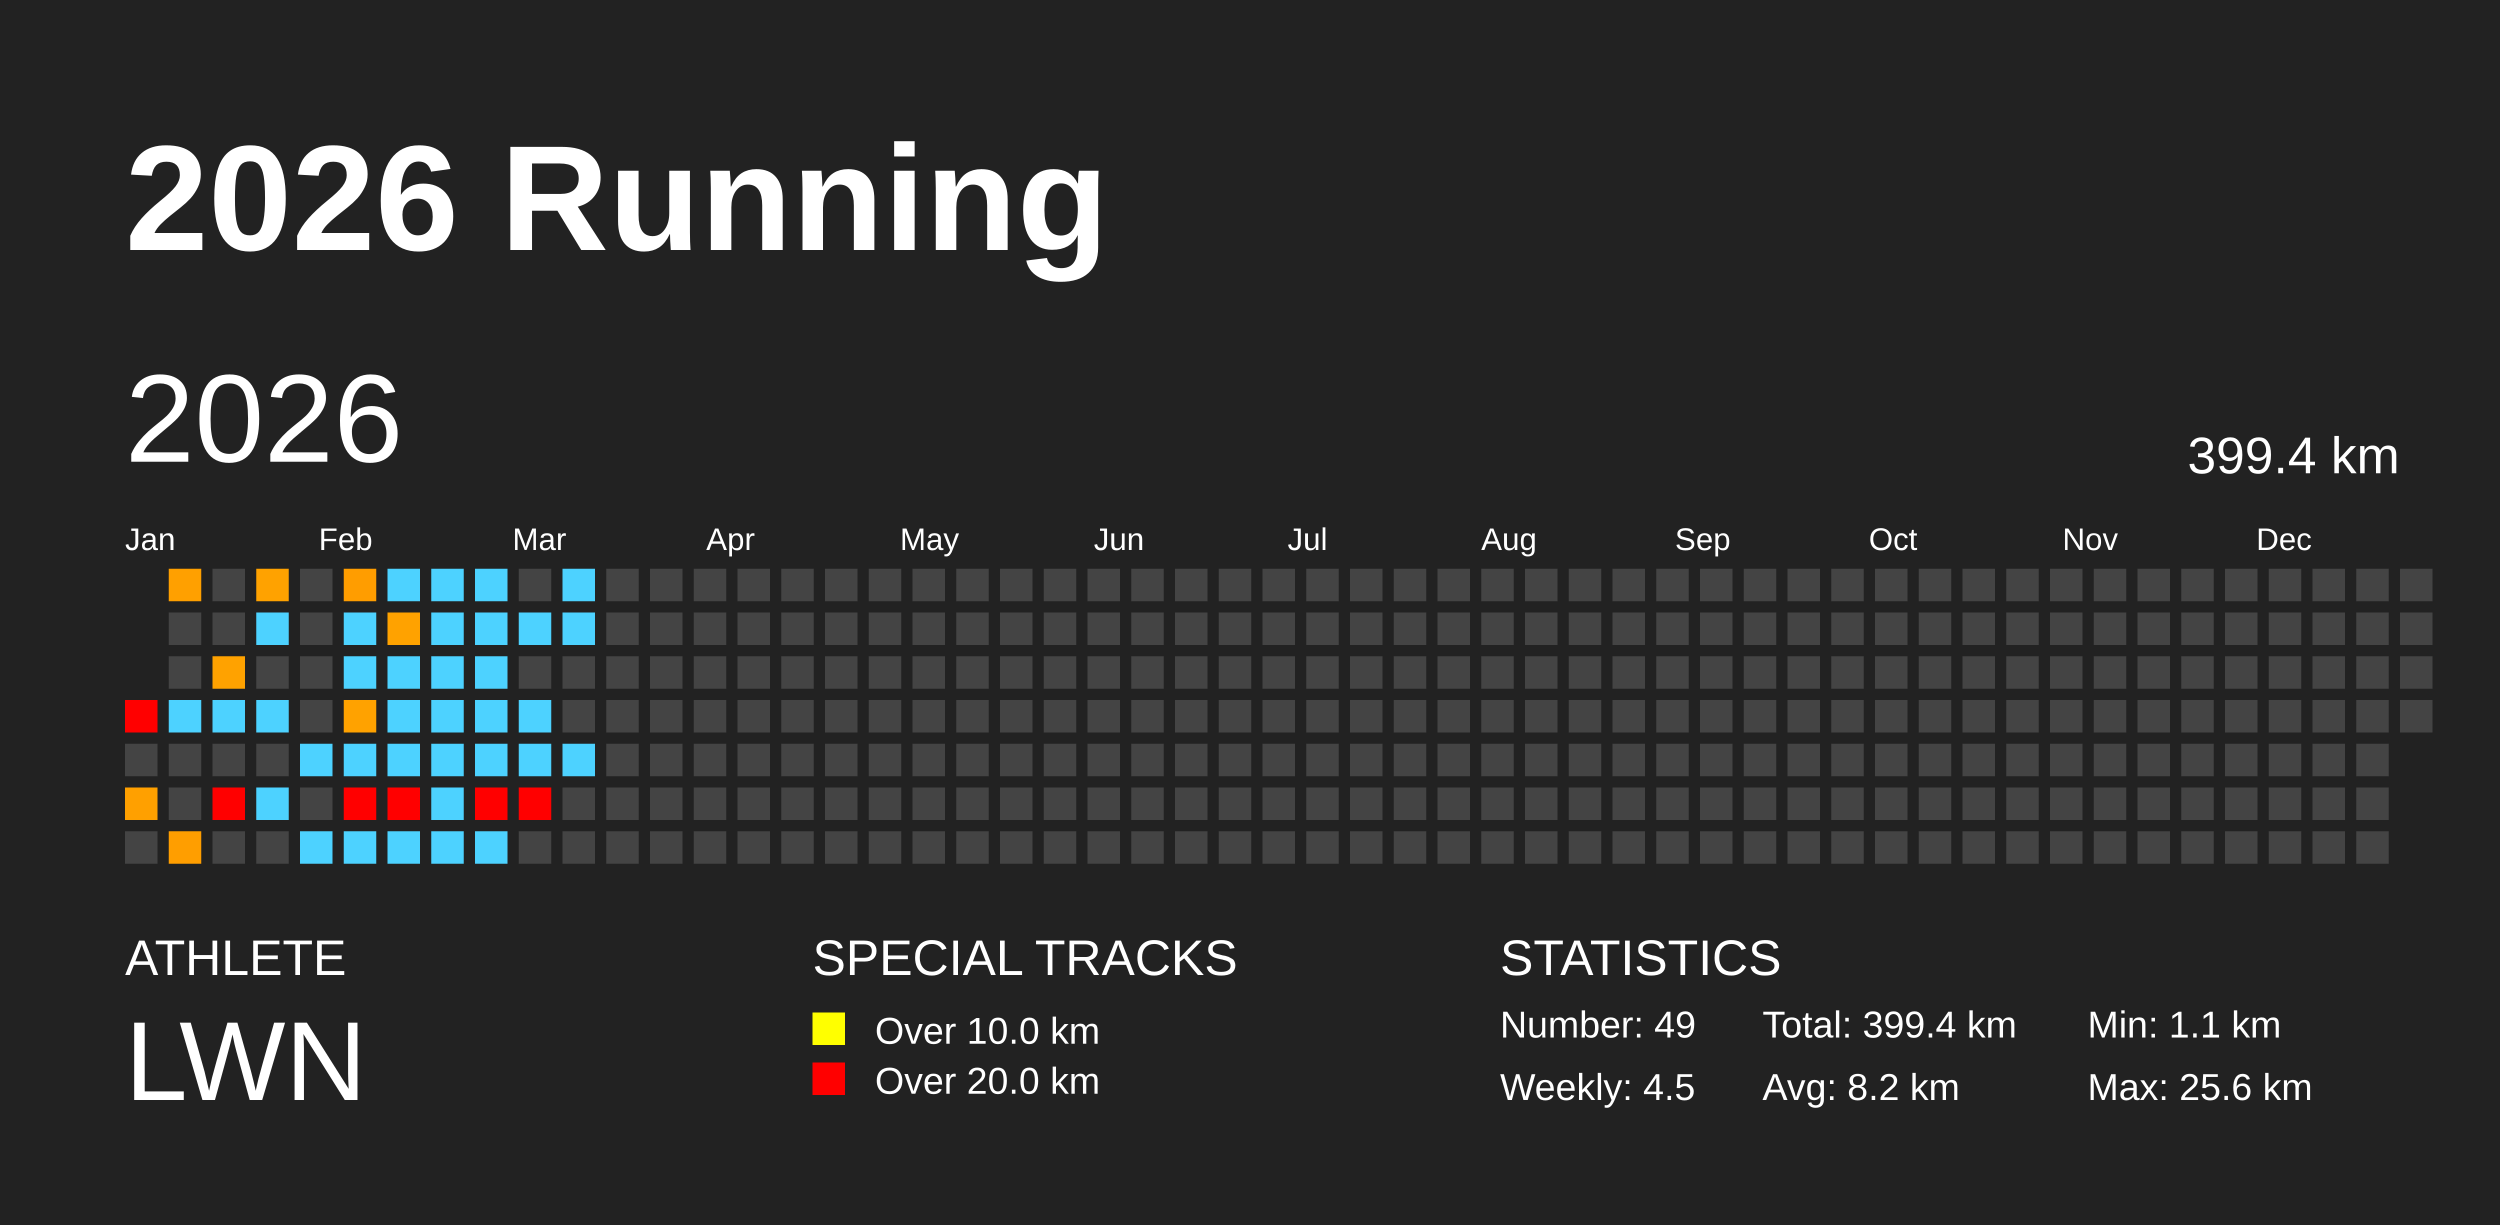
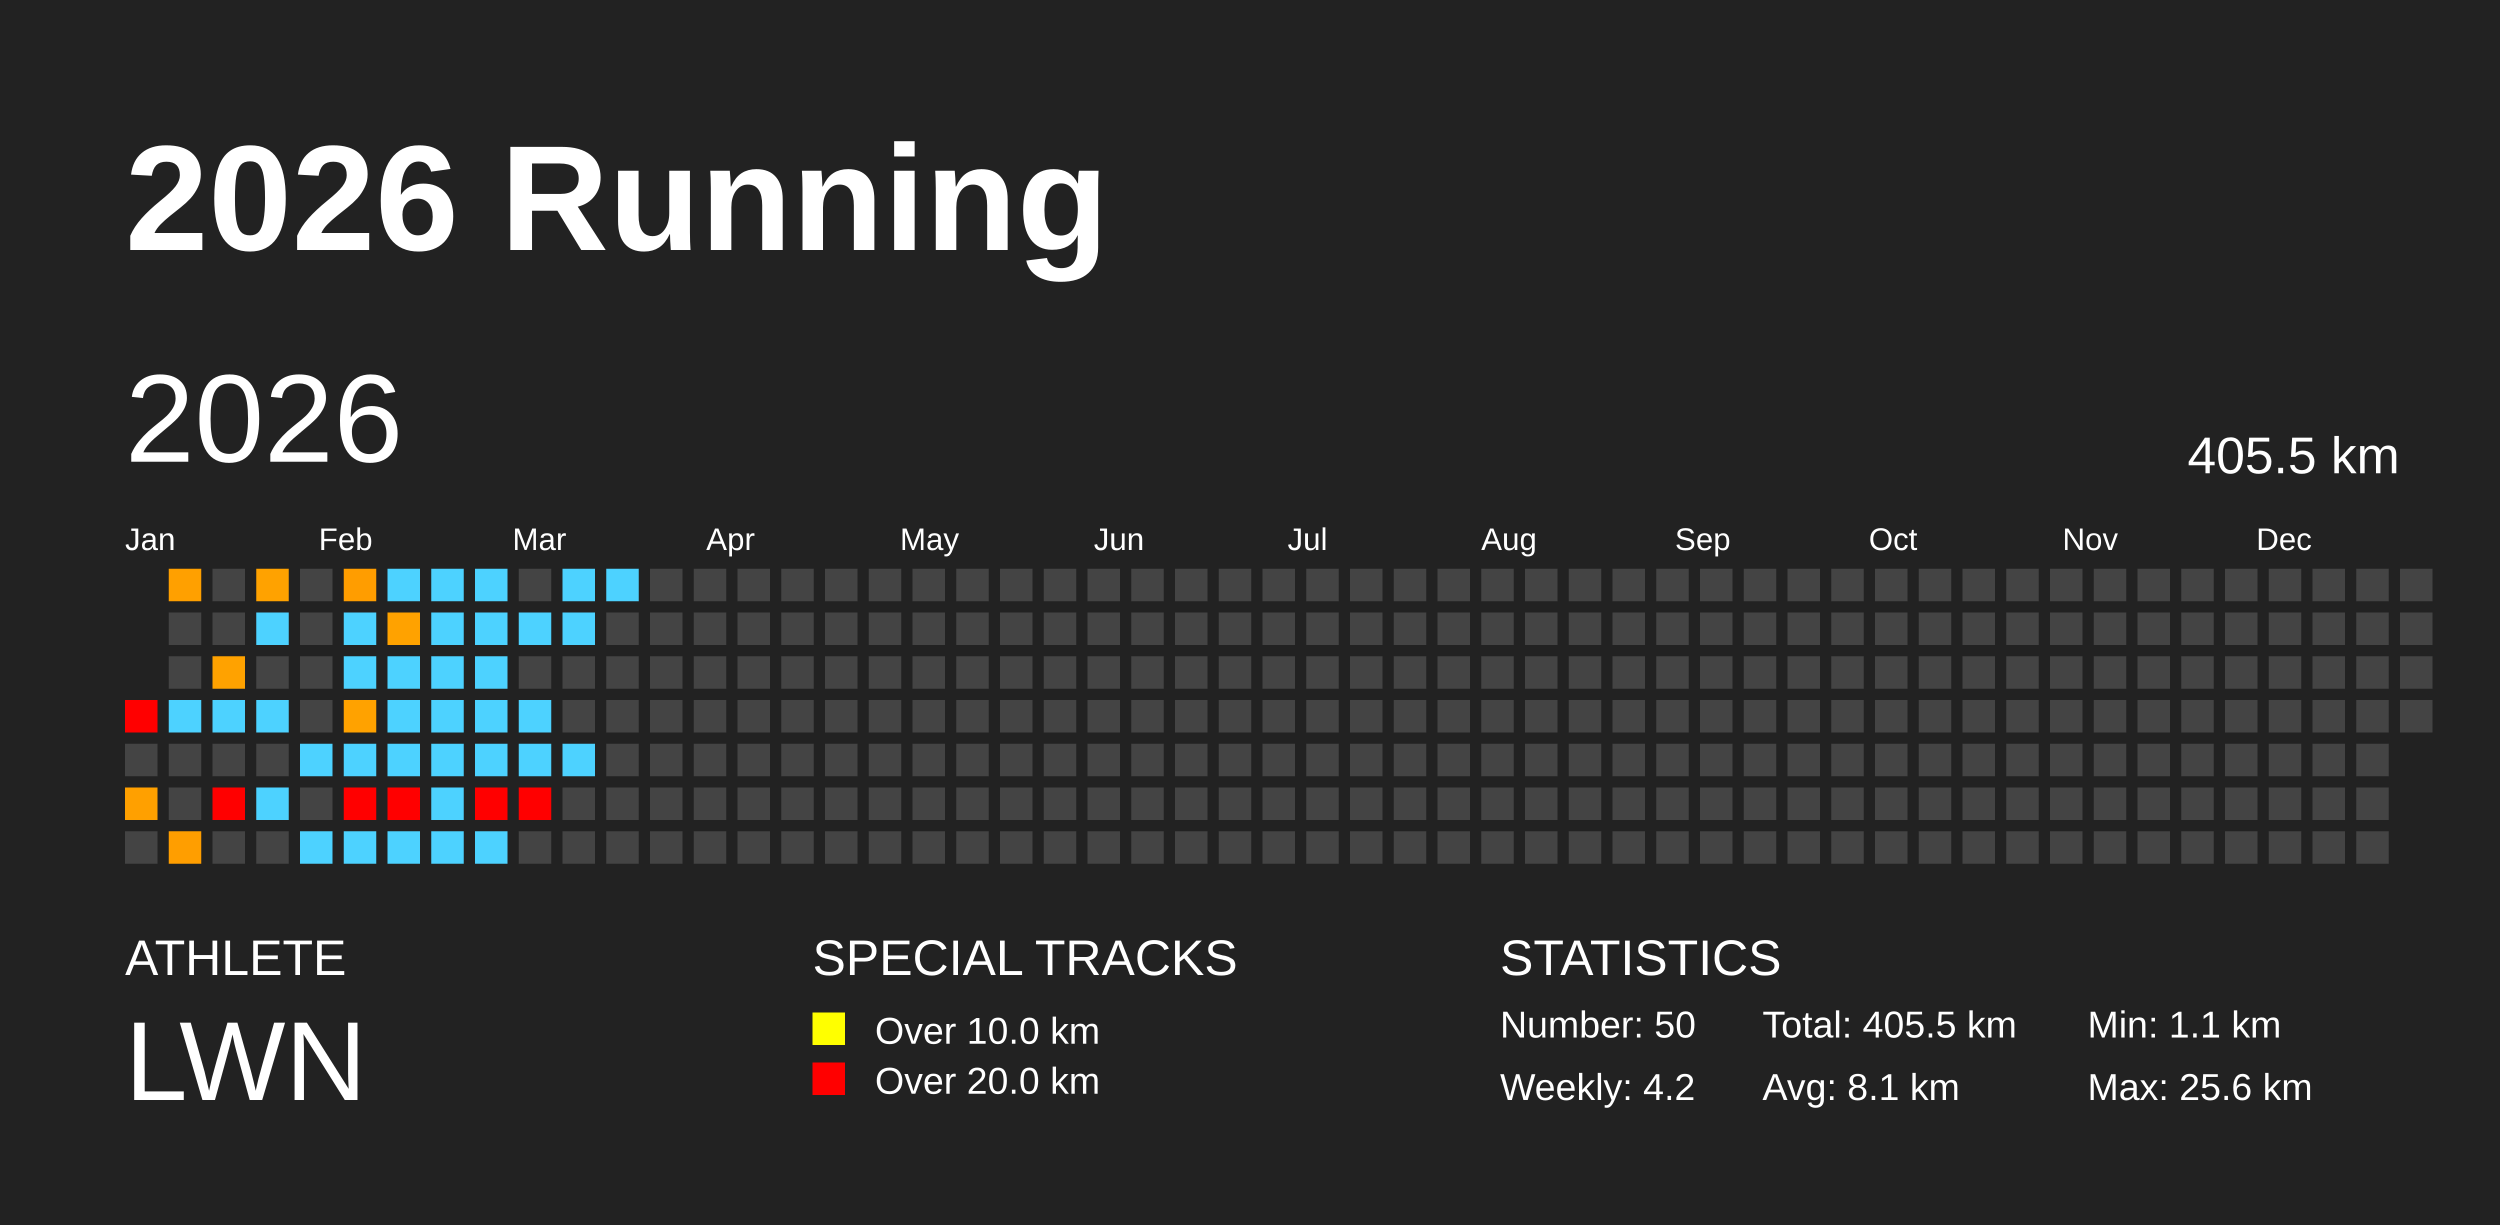
<svg xmlns="http://www.w3.org/2000/svg" baseProfile="full" height="98mm" version="1.1" viewBox="0,0,200,98" width="200mm">
  <defs />
  <rect fill="#222222" height="98" width="200" x="0" y="0" />
  <text fill="#FFFFFF" style="font-size:12px; font-family:Arial; font-weight:bold;" x="10" y="20">2026 Running</text>
  <text fill="#FFFFFF" style="font-size:4px; font-family:Arial" x="10" y="78">ATHLETE</text>
  <text fill="#FFFFFF" style="font-size:9px; font-family:Arial" x="10" y="88">LWN</text>
  <text fill="#FFFFFF" style="font-size:4px; font-family:Arial" x="65" y="78">SPECIAL TRACKS</text>
  <rect fill="yellow" height="2.6" width="2.6" x="65" y="81" />
  <text fill="#FFFFFF" style="font-size:3px; font-family:Arial" x="70" y="83.5">Over 10.0 km</text>
  <rect fill="red" height="2.6" width="2.6" x="65" y="85" />
  <text fill="#FFFFFF" style="font-size:3px; font-family:Arial" x="70" y="87.5">Over 20.0 km</text>
  <text fill="#FFFFFF" style="font-size:4px; font-family:Arial" x="120" y="78">STATISTICS</text>
-   <text fill="#FFFFFF" style="font-size:3px; font-family:Arial" x="120" y="83">Number: 49</text>
-   <text fill="#FFFFFF" style="font-size:3px; font-family:Arial" x="120" y="88">Weekly: 4.5</text>
-   <text fill="#FFFFFF" style="font-size:3px; font-family:Arial" x="141" y="83">Total: 399.4 km</text>
-   <text fill="#FFFFFF" style="font-size:3px; font-family:Arial" x="141" y="88">Avg: 8.2 km</text>
+   <text fill="#FFFFFF" style="font-size:3px; font-family:Arial" x="120" y="83">Number: 50</text>
+   <text fill="#FFFFFF" style="font-size:3px; font-family:Arial" x="120" y="88">Weekly: 4.2</text>
+   <text fill="#FFFFFF" style="font-size:3px; font-family:Arial" x="141" y="83">Total: 405.5 km</text>
+   <text fill="#FFFFFF" style="font-size:3px; font-family:Arial" x="141" y="88">Avg: 8.1 km</text>
  <text fill="#FFFFFF" style="font-size:3px; font-family:Arial" x="167" y="83">Min: 1.1 km</text>
  <text fill="#FFFFFF" style="font-size:3px; font-family:Arial" x="167" y="88">Max: 25.6 km</text>
  <text dominant-baseline="hanging" fill="#FFFFFF" style="font-size:10.0px; font-family:Arial;" x="10" y="30">2026</text>
-   <text dominant-baseline="hanging" fill="#FFFFFF" style="font-size:4.125px; font-family:Arial;" x="175" y="35">399.4 km</text>
+   <text dominant-baseline="hanging" fill="#FFFFFF" style="font-size:4.125px; font-family:Arial;" x="175" y="35">405.5 km</text>
  <text fill="#FFFFFF" style="font-size:2.5px; font-family:Arial" x="10.0" y="44">Jan</text>
  <text fill="#FFFFFF" style="font-size:2.5px; font-family:Arial" x="25.5" y="44">Feb</text>
  <text fill="#FFFFFF" style="font-size:2.5px; font-family:Arial" x="41.0" y="44">Mar</text>
  <text fill="#FFFFFF" style="font-size:2.5px; font-family:Arial" x="56.5" y="44">Apr</text>
  <text fill="#FFFFFF" style="font-size:2.5px; font-family:Arial" x="72.0" y="44">May</text>
  <text fill="#FFFFFF" style="font-size:2.5px; font-family:Arial" x="87.5" y="44">Jun</text>
  <text fill="#FFFFFF" style="font-size:2.5px; font-family:Arial" x="103.0" y="44">Jul</text>
  <text fill="#FFFFFF" style="font-size:2.5px; font-family:Arial" x="118.5" y="44">Aug</text>
  <text fill="#FFFFFF" style="font-size:2.5px; font-family:Arial" x="134.0" y="44">Sep</text>
  <text fill="#FFFFFF" style="font-size:2.5px; font-family:Arial" x="149.5" y="44">Oct</text>
  <text fill="#FFFFFF" style="font-size:2.5px; font-family:Arial" x="165.0" y="44">Nov</text>
  <text fill="#FFFFFF" style="font-size:2.5px; font-family:Arial" x="180.5" y="44">Dec</text>
  <rect fill="red" height="2.6" width="2.6" x="10.0" y="56.0" />
  <rect fill="#444444" height="2.6" width="2.6" x="10.0" y="59.5" />
  <rect fill="#ffa000" height="2.6" width="2.6" x="10.0" y="63.0" />
  <rect fill="#444444" height="2.6" width="2.6" x="10.0" y="66.5" />
  <rect fill="#ffa000" height="2.6" width="2.6" x="13.5" y="45.5" />
  <rect fill="#444444" height="2.6" width="2.6" x="13.5" y="49.0" />
  <rect fill="#444444" height="2.6" width="2.6" x="13.5" y="52.5" />
  <rect fill="#4dd2ff" height="2.6" width="2.6" x="13.5" y="56.0" />
  <rect fill="#444444" height="2.6" width="2.6" x="13.5" y="59.5" />
  <rect fill="#444444" height="2.6" width="2.6" x="13.5" y="63.0" />
  <rect fill="#ff9e00" height="2.6" width="2.6" x="13.5" y="66.5" />
  <rect fill="#444444" height="2.6" width="2.6" x="17.0" y="45.5" />
  <rect fill="#444444" height="2.6" width="2.6" x="17.0" y="49.0" />
  <rect fill="#ffa200" height="2.6" width="2.6" x="17.0" y="52.5" />
  <rect fill="#4dd2ff" height="2.6" width="2.6" x="17.0" y="56.0" />
  <rect fill="#444444" height="2.6" width="2.6" x="17.0" y="59.5" />
  <rect fill="red" height="2.6" width="2.6" x="17.0" y="63.0" />
  <rect fill="#444444" height="2.6" width="2.6" x="17.0" y="66.5" />
  <rect fill="#ffa200" height="2.6" width="2.6" x="20.5" y="45.5" />
  <rect fill="#4dd2ff" height="2.6" width="2.6" x="20.5" y="49.0" />
  <rect fill="#444444" height="2.6" width="2.6" x="20.5" y="52.5" />
  <rect fill="#4dd2ff" height="2.6" width="2.6" x="20.5" y="56.0" />
  <rect fill="#444444" height="2.6" width="2.6" x="20.5" y="59.5" />
  <rect fill="#4dd2ff" height="2.6" width="2.6" x="20.5" y="63.0" />
  <rect fill="#444444" height="2.6" width="2.6" x="20.5" y="66.5" />
  <rect fill="#444444" height="2.6" width="2.6" x="24.0" y="45.5" />
  <rect fill="#444444" height="2.6" width="2.6" x="24.0" y="49.0" />
  <rect fill="#444444" height="2.6" width="2.6" x="24.0" y="52.5" />
  <rect fill="#444444" height="2.6" width="2.6" x="24.0" y="56.0" />
  <rect fill="#4dd2ff" height="2.6" width="2.6" x="24.0" y="59.5" />
  <rect fill="#444444" height="2.6" width="2.6" x="24.0" y="63.0" />
  <rect fill="#4dd2ff" height="2.6" width="2.6" x="24.0" y="66.5" />
  <rect fill="#ff9d00" height="2.6" width="2.6" x="27.5" y="45.5" />
  <rect fill="#4dd2ff" height="2.6" width="2.6" x="27.5" y="49.0" />
  <rect fill="#4dd2ff" height="2.6" width="2.6" x="27.5" y="52.5" />
  <rect fill="#ffa200" height="2.6" width="2.6" x="27.5" y="56.0" />
  <rect fill="#4dd2ff" height="2.6" width="2.6" x="27.5" y="59.5" />
  <rect fill="red" height="2.6" width="2.6" x="27.5" y="63.0" />
  <rect fill="#4dd2ff" height="2.6" width="2.6" x="27.5" y="66.5" />
  <rect fill="#4dd2ff" height="2.6" width="2.6" x="31.0" y="45.5" />
  <rect fill="#ffa200" height="2.6" width="2.6" x="31.0" y="49.0" />
  <rect fill="#4dd2ff" height="2.6" width="2.6" x="31.0" y="52.5" />
  <rect fill="#4dd2ff" height="2.6" width="2.6" x="31.0" y="56.0" />
  <rect fill="#4dd2ff" height="2.6" width="2.6" x="31.0" y="59.5" />
  <rect fill="red" height="2.6" width="2.6" x="31.0" y="63.0" />
  <rect fill="#4dd2ff" height="2.6" width="2.6" x="31.0" y="66.5" />
  <rect fill="#4dd2ff" height="2.6" width="2.6" x="34.5" y="45.5" />
  <rect fill="#4dd2ff" height="2.6" width="2.6" x="34.5" y="49.0" />
  <rect fill="#4dd2ff" height="2.6" width="2.6" x="34.5" y="52.5" />
  <rect fill="#4dd2ff" height="2.6" width="2.6" x="34.5" y="56.0" />
  <rect fill="#4dd2ff" height="2.6" width="2.6" x="34.5" y="59.5" />
  <rect fill="#4dd2ff" height="2.6" width="2.6" x="34.5" y="63.0" />
  <rect fill="#4dd2ff" height="2.6" width="2.6" x="34.5" y="66.5" />
  <rect fill="#4dd2ff" height="2.6" width="2.6" x="38.0" y="45.5" />
  <rect fill="#4dd2ff" height="2.6" width="2.6" x="38.0" y="49.0" />
  <rect fill="#4dd2ff" height="2.6" width="2.6" x="38.0" y="52.5" />
  <rect fill="#4dd2ff" height="2.6" width="2.6" x="38.0" y="56.0" />
  <rect fill="#4dd2ff" height="2.6" width="2.6" x="38.0" y="59.5" />
  <rect fill="red" height="2.6" width="2.6" x="38.0" y="63.0" />
  <rect fill="#4dd2ff" height="2.6" width="2.6" x="38.0" y="66.5" />
  <rect fill="#444444" height="2.6" width="2.6" x="41.5" y="45.5" />
  <rect fill="#4dd2ff" height="2.6" width="2.6" x="41.5" y="49.0" />
  <rect fill="#444444" height="2.6" width="2.6" x="41.5" y="52.5" />
  <rect fill="#4dd2ff" height="2.6" width="2.6" x="41.5" y="56.0" />
  <rect fill="#4dd2ff" height="2.6" width="2.6" x="41.5" y="59.5" />
  <rect fill="red" height="2.6" width="2.6" x="41.5" y="63.0" />
  <rect fill="#444444" height="2.6" width="2.6" x="41.5" y="66.5" />
  <rect fill="#4dd2ff" height="2.6" width="2.6" x="45.0" y="45.5" />
  <rect fill="#4dd2ff" height="2.6" width="2.6" x="45.0" y="49.0" />
  <rect fill="#444444" height="2.6" width="2.6" x="45.0" y="52.5" />
  <rect fill="#444444" height="2.6" width="2.6" x="45.0" y="56.0" />
  <rect fill="#4dd2ff" height="2.6" width="2.6" x="45.0" y="59.5" />
  <rect fill="#444444" height="2.6" width="2.6" x="45.0" y="63.0" />
  <rect fill="#444444" height="2.6" width="2.6" x="45.0" y="66.5" />
-   <rect fill="#444444" height="2.6" width="2.6" x="48.5" y="45.5" />
+   <rect fill="#4dd2ff" height="2.6" width="2.6" x="48.5" y="45.5" />
  <rect fill="#444444" height="2.6" width="2.6" x="48.5" y="49.0" />
  <rect fill="#444444" height="2.6" width="2.6" x="48.5" y="52.5" />
  <rect fill="#444444" height="2.6" width="2.6" x="48.5" y="56.0" />
  <rect fill="#444444" height="2.6" width="2.6" x="48.5" y="59.5" />
  <rect fill="#444444" height="2.6" width="2.6" x="48.5" y="63.0" />
  <rect fill="#444444" height="2.6" width="2.6" x="48.5" y="66.5" />
  <rect fill="#444444" height="2.6" width="2.6" x="52.0" y="45.5" />
  <rect fill="#444444" height="2.6" width="2.6" x="52.0" y="49.0" />
  <rect fill="#444444" height="2.6" width="2.6" x="52.0" y="52.5" />
  <rect fill="#444444" height="2.6" width="2.6" x="52.0" y="56.0" />
  <rect fill="#444444" height="2.6" width="2.6" x="52.0" y="59.5" />
  <rect fill="#444444" height="2.6" width="2.6" x="52.0" y="63.0" />
  <rect fill="#444444" height="2.6" width="2.6" x="52.0" y="66.5" />
  <rect fill="#444444" height="2.6" width="2.6" x="55.5" y="45.5" />
  <rect fill="#444444" height="2.6" width="2.6" x="55.5" y="49.0" />
  <rect fill="#444444" height="2.6" width="2.6" x="55.5" y="52.5" />
  <rect fill="#444444" height="2.6" width="2.6" x="55.5" y="56.0" />
  <rect fill="#444444" height="2.6" width="2.6" x="55.5" y="59.5" />
  <rect fill="#444444" height="2.6" width="2.6" x="55.5" y="63.0" />
  <rect fill="#444444" height="2.6" width="2.6" x="55.5" y="66.5" />
  <rect fill="#444444" height="2.6" width="2.6" x="59.0" y="45.5" />
  <rect fill="#444444" height="2.6" width="2.6" x="59.0" y="49.0" />
  <rect fill="#444444" height="2.6" width="2.6" x="59.0" y="52.5" />
  <rect fill="#444444" height="2.6" width="2.6" x="59.0" y="56.0" />
  <rect fill="#444444" height="2.6" width="2.6" x="59.0" y="59.5" />
  <rect fill="#444444" height="2.6" width="2.6" x="59.0" y="63.0" />
  <rect fill="#444444" height="2.6" width="2.6" x="59.0" y="66.5" />
  <rect fill="#444444" height="2.6" width="2.6" x="62.5" y="45.5" />
  <rect fill="#444444" height="2.6" width="2.6" x="62.5" y="49.0" />
  <rect fill="#444444" height="2.6" width="2.6" x="62.5" y="52.5" />
  <rect fill="#444444" height="2.6" width="2.6" x="62.5" y="56.0" />
  <rect fill="#444444" height="2.6" width="2.6" x="62.5" y="59.5" />
  <rect fill="#444444" height="2.6" width="2.6" x="62.5" y="63.0" />
  <rect fill="#444444" height="2.6" width="2.6" x="62.5" y="66.5" />
  <rect fill="#444444" height="2.6" width="2.6" x="66.0" y="45.5" />
  <rect fill="#444444" height="2.6" width="2.6" x="66.0" y="49.0" />
  <rect fill="#444444" height="2.6" width="2.6" x="66.0" y="52.5" />
  <rect fill="#444444" height="2.6" width="2.6" x="66.0" y="56.0" />
  <rect fill="#444444" height="2.6" width="2.6" x="66.0" y="59.5" />
  <rect fill="#444444" height="2.6" width="2.6" x="66.0" y="63.0" />
  <rect fill="#444444" height="2.6" width="2.6" x="66.0" y="66.5" />
  <rect fill="#444444" height="2.6" width="2.6" x="69.5" y="45.5" />
  <rect fill="#444444" height="2.6" width="2.6" x="69.5" y="49.0" />
  <rect fill="#444444" height="2.6" width="2.6" x="69.5" y="52.5" />
  <rect fill="#444444" height="2.6" width="2.6" x="69.5" y="56.0" />
  <rect fill="#444444" height="2.6" width="2.6" x="69.5" y="59.5" />
  <rect fill="#444444" height="2.6" width="2.6" x="69.5" y="63.0" />
  <rect fill="#444444" height="2.6" width="2.6" x="69.5" y="66.5" />
  <rect fill="#444444" height="2.6" width="2.6" x="73.0" y="45.5" />
  <rect fill="#444444" height="2.6" width="2.6" x="73.0" y="49.0" />
  <rect fill="#444444" height="2.6" width="2.6" x="73.0" y="52.5" />
  <rect fill="#444444" height="2.6" width="2.6" x="73.0" y="56.0" />
  <rect fill="#444444" height="2.6" width="2.6" x="73.0" y="59.5" />
  <rect fill="#444444" height="2.6" width="2.6" x="73.0" y="63.0" />
  <rect fill="#444444" height="2.6" width="2.6" x="73.0" y="66.5" />
  <rect fill="#444444" height="2.6" width="2.6" x="76.5" y="45.5" />
  <rect fill="#444444" height="2.6" width="2.6" x="76.5" y="49.0" />
  <rect fill="#444444" height="2.6" width="2.6" x="76.5" y="52.5" />
  <rect fill="#444444" height="2.6" width="2.6" x="76.5" y="56.0" />
  <rect fill="#444444" height="2.6" width="2.6" x="76.5" y="59.5" />
  <rect fill="#444444" height="2.6" width="2.6" x="76.5" y="63.0" />
  <rect fill="#444444" height="2.6" width="2.6" x="76.5" y="66.5" />
  <rect fill="#444444" height="2.6" width="2.6" x="80.0" y="45.5" />
  <rect fill="#444444" height="2.6" width="2.6" x="80.0" y="49.0" />
  <rect fill="#444444" height="2.6" width="2.6" x="80.0" y="52.5" />
  <rect fill="#444444" height="2.6" width="2.6" x="80.0" y="56.0" />
  <rect fill="#444444" height="2.6" width="2.6" x="80.0" y="59.5" />
  <rect fill="#444444" height="2.6" width="2.6" x="80.0" y="63.0" />
  <rect fill="#444444" height="2.6" width="2.6" x="80.0" y="66.5" />
  <rect fill="#444444" height="2.6" width="2.6" x="83.5" y="45.5" />
  <rect fill="#444444" height="2.6" width="2.6" x="83.5" y="49.0" />
  <rect fill="#444444" height="2.6" width="2.6" x="83.5" y="52.5" />
  <rect fill="#444444" height="2.6" width="2.6" x="83.5" y="56.0" />
  <rect fill="#444444" height="2.6" width="2.6" x="83.5" y="59.5" />
  <rect fill="#444444" height="2.6" width="2.6" x="83.5" y="63.0" />
  <rect fill="#444444" height="2.6" width="2.6" x="83.5" y="66.5" />
  <rect fill="#444444" height="2.6" width="2.6" x="87.0" y="45.5" />
  <rect fill="#444444" height="2.6" width="2.6" x="87.0" y="49.0" />
  <rect fill="#444444" height="2.6" width="2.6" x="87.0" y="52.5" />
  <rect fill="#444444" height="2.6" width="2.6" x="87.0" y="56.0" />
  <rect fill="#444444" height="2.6" width="2.6" x="87.0" y="59.5" />
  <rect fill="#444444" height="2.6" width="2.6" x="87.0" y="63.0" />
  <rect fill="#444444" height="2.6" width="2.6" x="87.0" y="66.5" />
  <rect fill="#444444" height="2.6" width="2.6" x="90.5" y="45.5" />
  <rect fill="#444444" height="2.6" width="2.6" x="90.5" y="49.0" />
  <rect fill="#444444" height="2.6" width="2.6" x="90.5" y="52.5" />
  <rect fill="#444444" height="2.6" width="2.6" x="90.5" y="56.0" />
  <rect fill="#444444" height="2.6" width="2.6" x="90.5" y="59.5" />
  <rect fill="#444444" height="2.6" width="2.6" x="90.5" y="63.0" />
  <rect fill="#444444" height="2.6" width="2.6" x="90.5" y="66.5" />
  <rect fill="#444444" height="2.6" width="2.6" x="94.0" y="45.5" />
  <rect fill="#444444" height="2.6" width="2.6" x="94.0" y="49.0" />
  <rect fill="#444444" height="2.6" width="2.6" x="94.0" y="52.5" />
  <rect fill="#444444" height="2.6" width="2.6" x="94.0" y="56.0" />
  <rect fill="#444444" height="2.6" width="2.6" x="94.0" y="59.5" />
  <rect fill="#444444" height="2.6" width="2.6" x="94.0" y="63.0" />
  <rect fill="#444444" height="2.6" width="2.6" x="94.0" y="66.5" />
  <rect fill="#444444" height="2.6" width="2.6" x="97.5" y="45.5" />
  <rect fill="#444444" height="2.6" width="2.6" x="97.5" y="49.0" />
  <rect fill="#444444" height="2.6" width="2.6" x="97.5" y="52.5" />
  <rect fill="#444444" height="2.6" width="2.6" x="97.5" y="56.0" />
  <rect fill="#444444" height="2.6" width="2.6" x="97.5" y="59.5" />
  <rect fill="#444444" height="2.6" width="2.6" x="97.5" y="63.0" />
  <rect fill="#444444" height="2.6" width="2.6" x="97.5" y="66.5" />
  <rect fill="#444444" height="2.6" width="2.6" x="101.0" y="45.5" />
  <rect fill="#444444" height="2.6" width="2.6" x="101.0" y="49.0" />
  <rect fill="#444444" height="2.6" width="2.6" x="101.0" y="52.5" />
  <rect fill="#444444" height="2.6" width="2.6" x="101.0" y="56.0" />
  <rect fill="#444444" height="2.6" width="2.6" x="101.0" y="59.5" />
  <rect fill="#444444" height="2.6" width="2.6" x="101.0" y="63.0" />
  <rect fill="#444444" height="2.6" width="2.6" x="101.0" y="66.5" />
  <rect fill="#444444" height="2.6" width="2.6" x="104.5" y="45.5" />
  <rect fill="#444444" height="2.6" width="2.6" x="104.5" y="49.0" />
  <rect fill="#444444" height="2.6" width="2.6" x="104.5" y="52.5" />
  <rect fill="#444444" height="2.6" width="2.6" x="104.5" y="56.0" />
  <rect fill="#444444" height="2.6" width="2.6" x="104.5" y="59.5" />
  <rect fill="#444444" height="2.6" width="2.6" x="104.5" y="63.0" />
  <rect fill="#444444" height="2.6" width="2.6" x="104.5" y="66.5" />
  <rect fill="#444444" height="2.6" width="2.6" x="108.0" y="45.5" />
  <rect fill="#444444" height="2.6" width="2.6" x="108.0" y="49.0" />
  <rect fill="#444444" height="2.6" width="2.6" x="108.0" y="52.5" />
  <rect fill="#444444" height="2.6" width="2.6" x="108.0" y="56.0" />
  <rect fill="#444444" height="2.6" width="2.6" x="108.0" y="59.5" />
  <rect fill="#444444" height="2.6" width="2.6" x="108.0" y="63.0" />
  <rect fill="#444444" height="2.6" width="2.6" x="108.0" y="66.5" />
  <rect fill="#444444" height="2.6" width="2.6" x="111.5" y="45.5" />
  <rect fill="#444444" height="2.6" width="2.6" x="111.5" y="49.0" />
  <rect fill="#444444" height="2.6" width="2.6" x="111.5" y="52.5" />
  <rect fill="#444444" height="2.6" width="2.6" x="111.5" y="56.0" />
  <rect fill="#444444" height="2.6" width="2.6" x="111.5" y="59.5" />
  <rect fill="#444444" height="2.6" width="2.6" x="111.5" y="63.0" />
  <rect fill="#444444" height="2.6" width="2.6" x="111.5" y="66.5" />
  <rect fill="#444444" height="2.6" width="2.6" x="115.0" y="45.5" />
  <rect fill="#444444" height="2.6" width="2.6" x="115.0" y="49.0" />
  <rect fill="#444444" height="2.6" width="2.6" x="115.0" y="52.5" />
  <rect fill="#444444" height="2.6" width="2.6" x="115.0" y="56.0" />
  <rect fill="#444444" height="2.6" width="2.6" x="115.0" y="59.5" />
  <rect fill="#444444" height="2.6" width="2.6" x="115.0" y="63.0" />
  <rect fill="#444444" height="2.6" width="2.6" x="115.0" y="66.5" />
  <rect fill="#444444" height="2.6" width="2.6" x="118.5" y="45.5" />
  <rect fill="#444444" height="2.6" width="2.6" x="118.5" y="49.0" />
  <rect fill="#444444" height="2.6" width="2.6" x="118.5" y="52.5" />
  <rect fill="#444444" height="2.6" width="2.6" x="118.5" y="56.0" />
  <rect fill="#444444" height="2.6" width="2.6" x="118.5" y="59.5" />
  <rect fill="#444444" height="2.6" width="2.6" x="118.5" y="63.0" />
  <rect fill="#444444" height="2.6" width="2.6" x="118.5" y="66.5" />
  <rect fill="#444444" height="2.6" width="2.6" x="122.0" y="45.5" />
  <rect fill="#444444" height="2.6" width="2.6" x="122.0" y="49.0" />
  <rect fill="#444444" height="2.6" width="2.6" x="122.0" y="52.5" />
  <rect fill="#444444" height="2.6" width="2.6" x="122.0" y="56.0" />
  <rect fill="#444444" height="2.6" width="2.6" x="122.0" y="59.5" />
  <rect fill="#444444" height="2.6" width="2.6" x="122.0" y="63.0" />
  <rect fill="#444444" height="2.6" width="2.6" x="122.0" y="66.5" />
  <rect fill="#444444" height="2.6" width="2.6" x="125.5" y="45.5" />
  <rect fill="#444444" height="2.6" width="2.6" x="125.5" y="49.0" />
  <rect fill="#444444" height="2.6" width="2.6" x="125.5" y="52.5" />
  <rect fill="#444444" height="2.6" width="2.6" x="125.5" y="56.0" />
  <rect fill="#444444" height="2.6" width="2.6" x="125.5" y="59.5" />
  <rect fill="#444444" height="2.6" width="2.6" x="125.5" y="63.0" />
  <rect fill="#444444" height="2.6" width="2.6" x="125.5" y="66.5" />
  <rect fill="#444444" height="2.6" width="2.6" x="129.0" y="45.5" />
  <rect fill="#444444" height="2.6" width="2.6" x="129.0" y="49.0" />
  <rect fill="#444444" height="2.6" width="2.6" x="129.0" y="52.5" />
  <rect fill="#444444" height="2.6" width="2.6" x="129.0" y="56.0" />
  <rect fill="#444444" height="2.6" width="2.6" x="129.0" y="59.5" />
  <rect fill="#444444" height="2.6" width="2.6" x="129.0" y="63.0" />
  <rect fill="#444444" height="2.6" width="2.6" x="129.0" y="66.5" />
  <rect fill="#444444" height="2.6" width="2.6" x="132.5" y="45.5" />
  <rect fill="#444444" height="2.6" width="2.6" x="132.5" y="49.0" />
  <rect fill="#444444" height="2.6" width="2.6" x="132.5" y="52.5" />
  <rect fill="#444444" height="2.6" width="2.6" x="132.5" y="56.0" />
  <rect fill="#444444" height="2.6" width="2.6" x="132.5" y="59.5" />
  <rect fill="#444444" height="2.6" width="2.6" x="132.5" y="63.0" />
  <rect fill="#444444" height="2.6" width="2.6" x="132.5" y="66.5" />
  <rect fill="#444444" height="2.6" width="2.6" x="136.0" y="45.5" />
  <rect fill="#444444" height="2.6" width="2.6" x="136.0" y="49.0" />
  <rect fill="#444444" height="2.6" width="2.6" x="136.0" y="52.5" />
  <rect fill="#444444" height="2.6" width="2.6" x="136.0" y="56.0" />
  <rect fill="#444444" height="2.6" width="2.6" x="136.0" y="59.5" />
  <rect fill="#444444" height="2.6" width="2.6" x="136.0" y="63.0" />
  <rect fill="#444444" height="2.6" width="2.6" x="136.0" y="66.5" />
  <rect fill="#444444" height="2.6" width="2.6" x="139.5" y="45.5" />
  <rect fill="#444444" height="2.6" width="2.6" x="139.5" y="49.0" />
  <rect fill="#444444" height="2.6" width="2.6" x="139.5" y="52.5" />
  <rect fill="#444444" height="2.6" width="2.6" x="139.5" y="56.0" />
  <rect fill="#444444" height="2.6" width="2.6" x="139.5" y="59.5" />
  <rect fill="#444444" height="2.6" width="2.6" x="139.5" y="63.0" />
  <rect fill="#444444" height="2.6" width="2.6" x="139.5" y="66.5" />
  <rect fill="#444444" height="2.6" width="2.6" x="143.0" y="45.5" />
  <rect fill="#444444" height="2.6" width="2.6" x="143.0" y="49.0" />
  <rect fill="#444444" height="2.6" width="2.6" x="143.0" y="52.5" />
  <rect fill="#444444" height="2.6" width="2.6" x="143.0" y="56.0" />
  <rect fill="#444444" height="2.6" width="2.6" x="143.0" y="59.5" />
  <rect fill="#444444" height="2.6" width="2.6" x="143.0" y="63.0" />
  <rect fill="#444444" height="2.6" width="2.6" x="143.0" y="66.5" />
  <rect fill="#444444" height="2.6" width="2.6" x="146.5" y="45.5" />
  <rect fill="#444444" height="2.6" width="2.6" x="146.5" y="49.0" />
  <rect fill="#444444" height="2.6" width="2.6" x="146.5" y="52.5" />
  <rect fill="#444444" height="2.6" width="2.6" x="146.5" y="56.0" />
  <rect fill="#444444" height="2.6" width="2.6" x="146.5" y="59.5" />
  <rect fill="#444444" height="2.6" width="2.6" x="146.5" y="63.0" />
  <rect fill="#444444" height="2.6" width="2.6" x="146.5" y="66.5" />
  <rect fill="#444444" height="2.6" width="2.6" x="150.0" y="45.5" />
  <rect fill="#444444" height="2.6" width="2.6" x="150.0" y="49.0" />
  <rect fill="#444444" height="2.6" width="2.6" x="150.0" y="52.5" />
  <rect fill="#444444" height="2.6" width="2.6" x="150.0" y="56.0" />
  <rect fill="#444444" height="2.6" width="2.6" x="150.0" y="59.5" />
  <rect fill="#444444" height="2.6" width="2.6" x="150.0" y="63.0" />
  <rect fill="#444444" height="2.6" width="2.6" x="150.0" y="66.5" />
  <rect fill="#444444" height="2.6" width="2.6" x="153.5" y="45.5" />
  <rect fill="#444444" height="2.6" width="2.6" x="153.5" y="49.0" />
  <rect fill="#444444" height="2.6" width="2.6" x="153.5" y="52.5" />
  <rect fill="#444444" height="2.6" width="2.6" x="153.5" y="56.0" />
  <rect fill="#444444" height="2.6" width="2.6" x="153.5" y="59.5" />
  <rect fill="#444444" height="2.6" width="2.6" x="153.5" y="63.0" />
  <rect fill="#444444" height="2.6" width="2.6" x="153.5" y="66.5" />
  <rect fill="#444444" height="2.6" width="2.6" x="157.0" y="45.5" />
  <rect fill="#444444" height="2.6" width="2.6" x="157.0" y="49.0" />
  <rect fill="#444444" height="2.6" width="2.6" x="157.0" y="52.5" />
  <rect fill="#444444" height="2.6" width="2.6" x="157.0" y="56.0" />
  <rect fill="#444444" height="2.6" width="2.6" x="157.0" y="59.5" />
  <rect fill="#444444" height="2.6" width="2.6" x="157.0" y="63.0" />
  <rect fill="#444444" height="2.6" width="2.6" x="157.0" y="66.5" />
  <rect fill="#444444" height="2.6" width="2.6" x="160.5" y="45.5" />
  <rect fill="#444444" height="2.6" width="2.6" x="160.5" y="49.0" />
  <rect fill="#444444" height="2.6" width="2.6" x="160.5" y="52.5" />
  <rect fill="#444444" height="2.6" width="2.6" x="160.5" y="56.0" />
  <rect fill="#444444" height="2.6" width="2.6" x="160.5" y="59.5" />
  <rect fill="#444444" height="2.6" width="2.6" x="160.5" y="63.0" />
  <rect fill="#444444" height="2.6" width="2.6" x="160.5" y="66.5" />
  <rect fill="#444444" height="2.6" width="2.6" x="164.0" y="45.5" />
  <rect fill="#444444" height="2.6" width="2.6" x="164.0" y="49.0" />
  <rect fill="#444444" height="2.6" width="2.6" x="164.0" y="52.5" />
  <rect fill="#444444" height="2.6" width="2.6" x="164.0" y="56.0" />
  <rect fill="#444444" height="2.6" width="2.6" x="164.0" y="59.5" />
  <rect fill="#444444" height="2.6" width="2.6" x="164.0" y="63.0" />
  <rect fill="#444444" height="2.6" width="2.6" x="164.0" y="66.5" />
  <rect fill="#444444" height="2.6" width="2.6" x="167.5" y="45.5" />
  <rect fill="#444444" height="2.6" width="2.6" x="167.5" y="49.0" />
  <rect fill="#444444" height="2.6" width="2.6" x="167.5" y="52.5" />
  <rect fill="#444444" height="2.6" width="2.6" x="167.5" y="56.0" />
  <rect fill="#444444" height="2.6" width="2.6" x="167.5" y="59.5" />
  <rect fill="#444444" height="2.6" width="2.6" x="167.5" y="63.0" />
  <rect fill="#444444" height="2.6" width="2.6" x="167.5" y="66.5" />
  <rect fill="#444444" height="2.6" width="2.6" x="171.0" y="45.5" />
  <rect fill="#444444" height="2.6" width="2.6" x="171.0" y="49.0" />
  <rect fill="#444444" height="2.6" width="2.6" x="171.0" y="52.5" />
  <rect fill="#444444" height="2.6" width="2.6" x="171.0" y="56.0" />
  <rect fill="#444444" height="2.6" width="2.6" x="171.0" y="59.5" />
  <rect fill="#444444" height="2.6" width="2.6" x="171.0" y="63.0" />
  <rect fill="#444444" height="2.6" width="2.6" x="171.0" y="66.5" />
  <rect fill="#444444" height="2.6" width="2.6" x="174.5" y="45.5" />
  <rect fill="#444444" height="2.6" width="2.6" x="174.5" y="49.0" />
  <rect fill="#444444" height="2.6" width="2.6" x="174.5" y="52.5" />
  <rect fill="#444444" height="2.6" width="2.6" x="174.5" y="56.0" />
  <rect fill="#444444" height="2.6" width="2.6" x="174.5" y="59.5" />
  <rect fill="#444444" height="2.6" width="2.6" x="174.5" y="63.0" />
  <rect fill="#444444" height="2.6" width="2.6" x="174.5" y="66.5" />
  <rect fill="#444444" height="2.6" width="2.6" x="178.0" y="45.5" />
  <rect fill="#444444" height="2.6" width="2.6" x="178.0" y="49.0" />
  <rect fill="#444444" height="2.6" width="2.6" x="178.0" y="52.5" />
  <rect fill="#444444" height="2.6" width="2.6" x="178.0" y="56.0" />
  <rect fill="#444444" height="2.6" width="2.6" x="178.0" y="59.5" />
  <rect fill="#444444" height="2.6" width="2.6" x="178.0" y="63.0" />
  <rect fill="#444444" height="2.6" width="2.6" x="178.0" y="66.5" />
  <rect fill="#444444" height="2.6" width="2.6" x="181.5" y="45.5" />
  <rect fill="#444444" height="2.6" width="2.6" x="181.5" y="49.0" />
  <rect fill="#444444" height="2.6" width="2.6" x="181.5" y="52.5" />
  <rect fill="#444444" height="2.6" width="2.6" x="181.5" y="56.0" />
  <rect fill="#444444" height="2.6" width="2.6" x="181.5" y="59.5" />
  <rect fill="#444444" height="2.6" width="2.6" x="181.5" y="63.0" />
  <rect fill="#444444" height="2.6" width="2.6" x="181.5" y="66.5" />
  <rect fill="#444444" height="2.6" width="2.6" x="185.0" y="45.5" />
  <rect fill="#444444" height="2.6" width="2.6" x="185.0" y="49.0" />
  <rect fill="#444444" height="2.6" width="2.6" x="185.0" y="52.5" />
  <rect fill="#444444" height="2.6" width="2.6" x="185.0" y="56.0" />
  <rect fill="#444444" height="2.6" width="2.6" x="185.0" y="59.5" />
  <rect fill="#444444" height="2.6" width="2.6" x="185.0" y="63.0" />
  <rect fill="#444444" height="2.6" width="2.6" x="185.0" y="66.5" />
  <rect fill="#444444" height="2.6" width="2.6" x="188.5" y="45.5" />
  <rect fill="#444444" height="2.6" width="2.6" x="188.5" y="49.0" />
  <rect fill="#444444" height="2.6" width="2.6" x="188.5" y="52.5" />
  <rect fill="#444444" height="2.6" width="2.6" x="188.5" y="56.0" />
  <rect fill="#444444" height="2.6" width="2.6" x="188.5" y="59.5" />
  <rect fill="#444444" height="2.6" width="2.6" x="188.5" y="63.0" />
  <rect fill="#444444" height="2.6" width="2.6" x="188.5" y="66.5" />
  <rect fill="#444444" height="2.6" width="2.6" x="192.0" y="45.5" />
  <rect fill="#444444" height="2.6" width="2.6" x="192.0" y="49.0" />
  <rect fill="#444444" height="2.6" width="2.6" x="192.0" y="52.5" />
  <rect fill="#444444" height="2.6" width="2.6" x="192.0" y="56.0" />
</svg>
